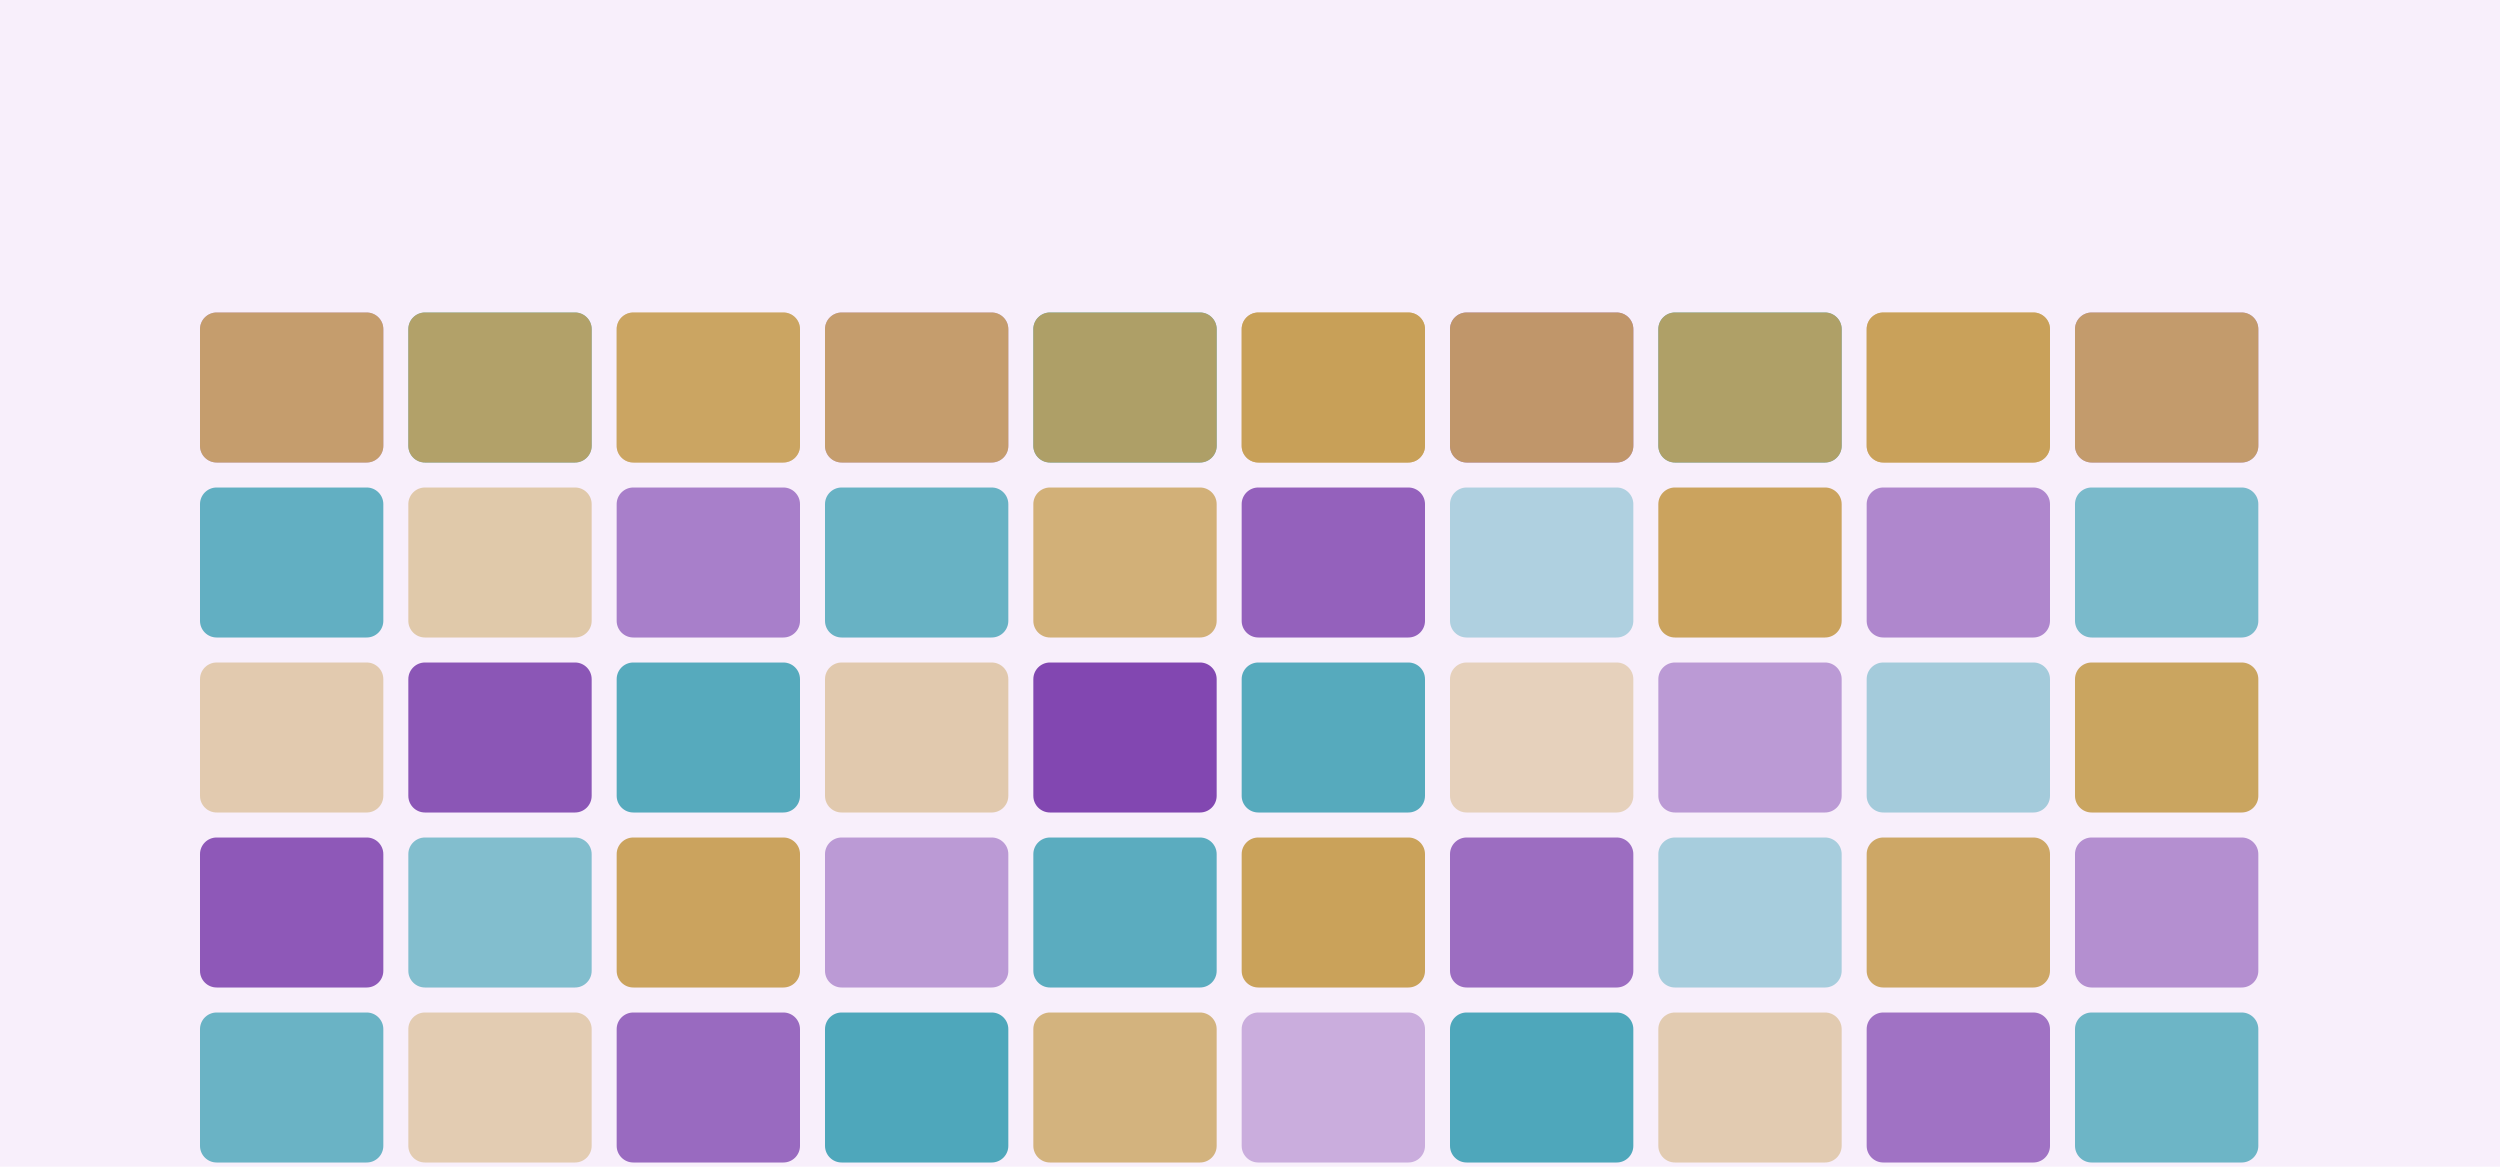
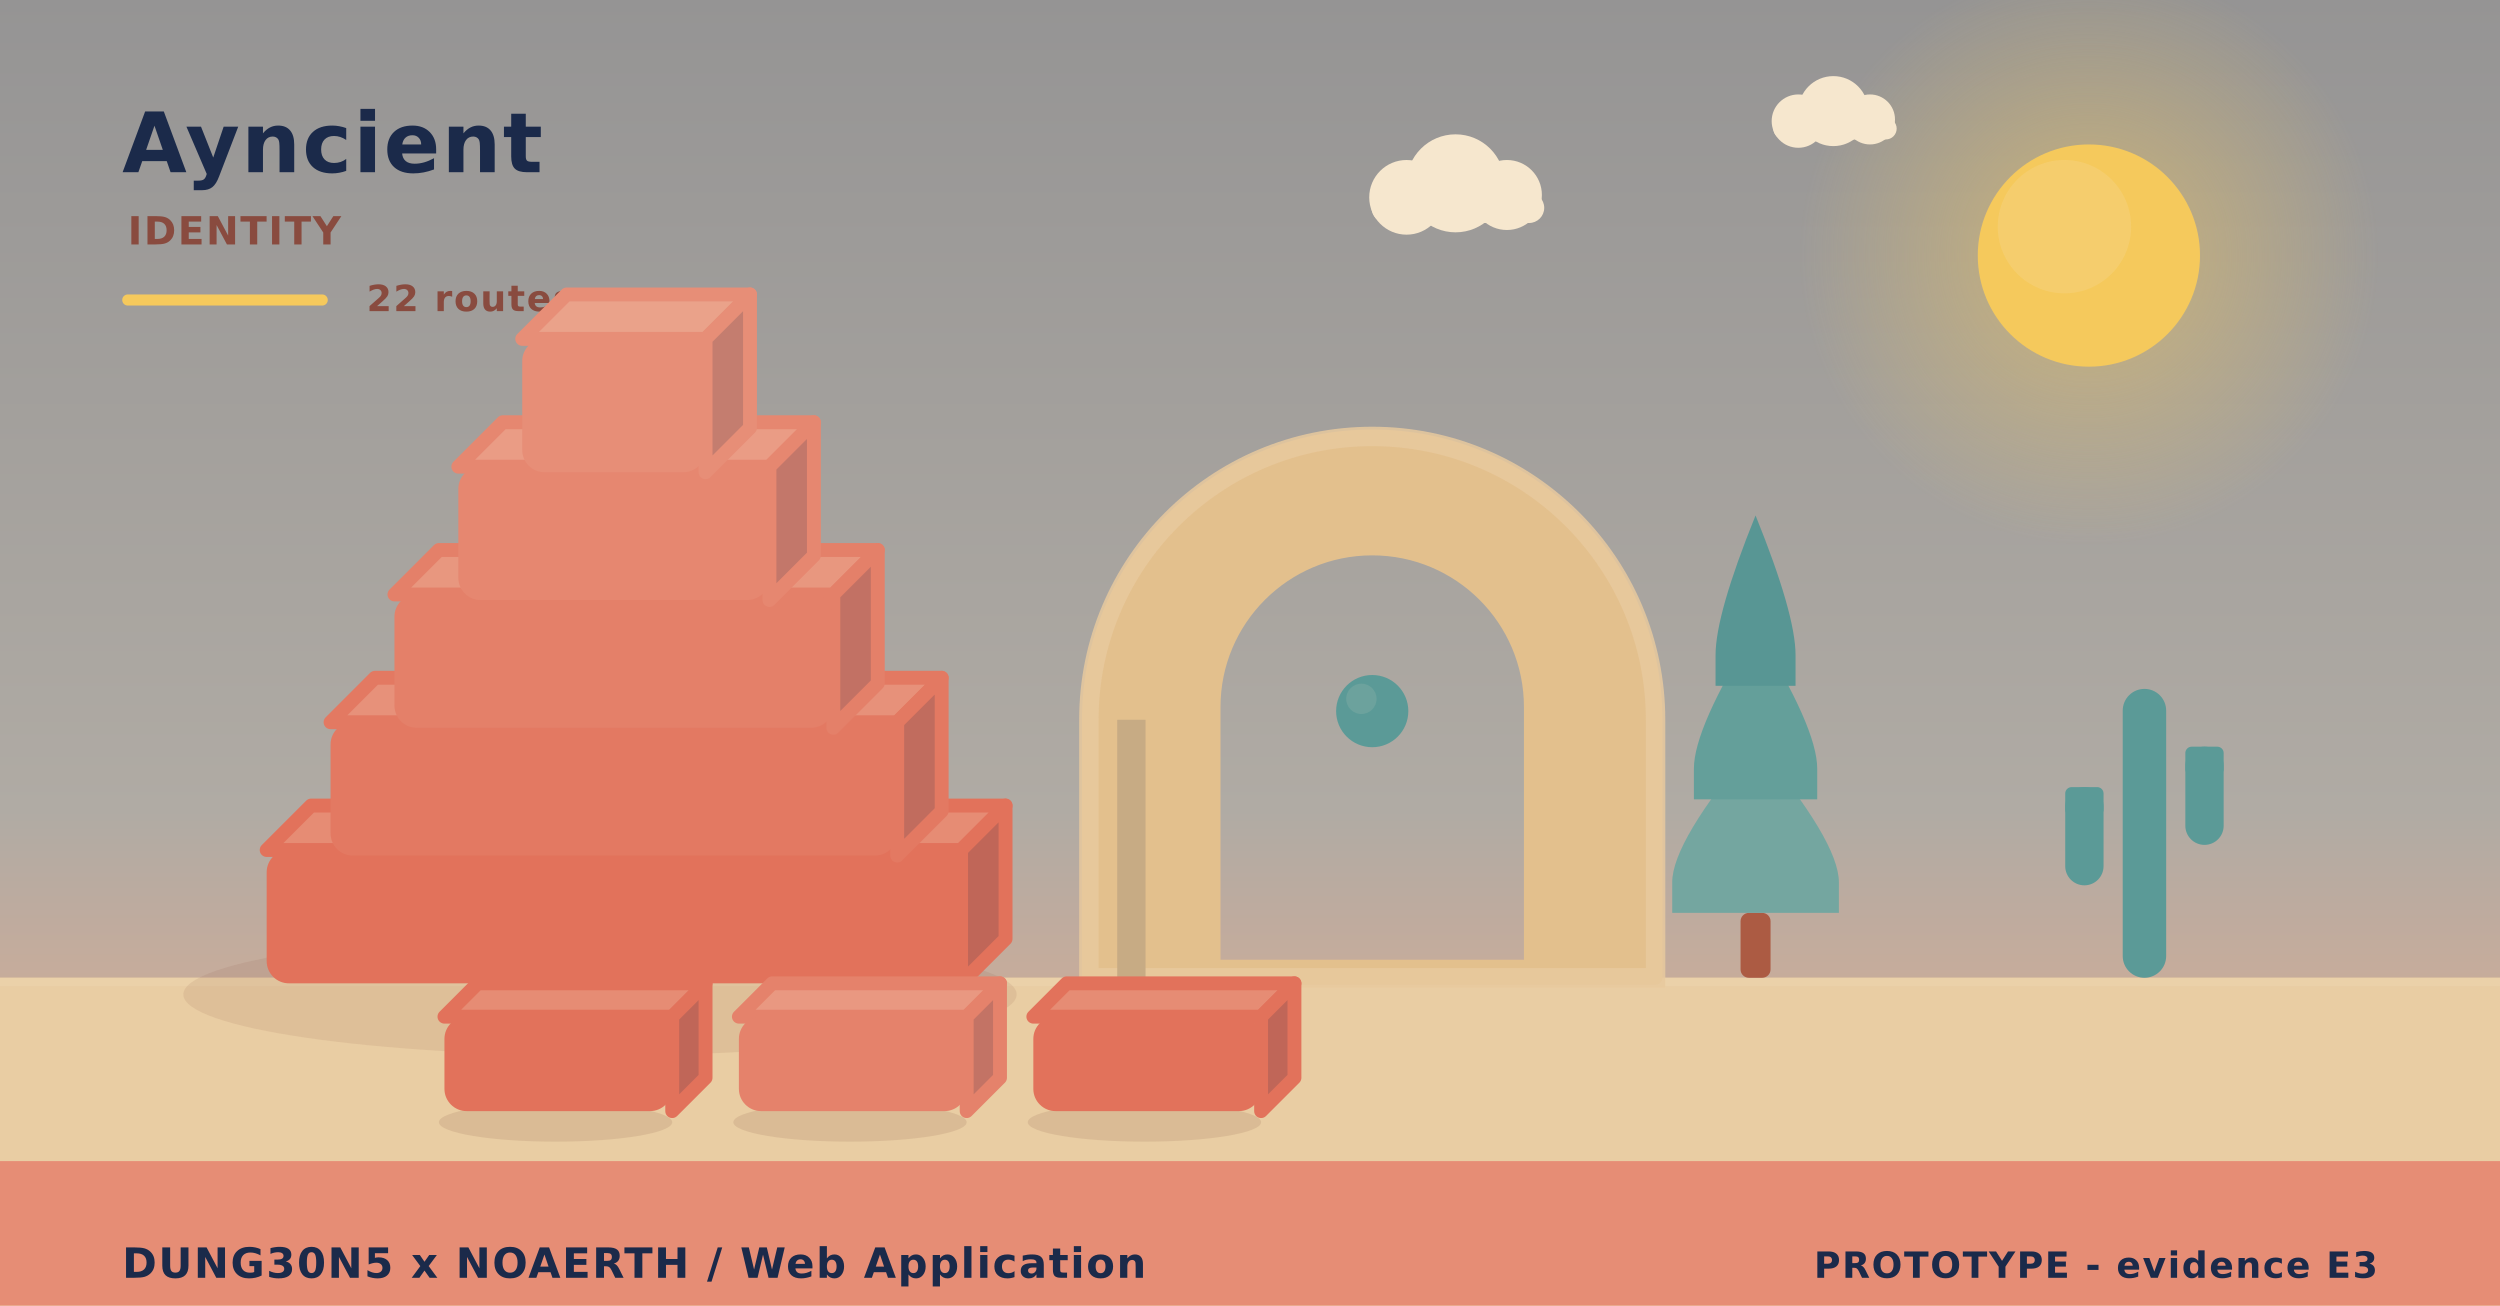
- <svg xmlns="http://www.w3.org/2000/svg" viewBox="0 0 1200 560" width="1200" height="560" role="img" aria-label="Ayncient hero">
-   <rect width="1200" height="560" fill="#f8effb" />
-   <defs>
-     <linearGradient id="gh" x1="0" y1="0" x2="1" y2="1">
-       <stop offset="0%" stop-color="#7a3dac" />
-       <stop offset="100%" stop-color="#389eb2" />
-     </linearGradient>
-   </defs>
-   <rect x="96.00" y="150.00" width="88.00" height="72.00" rx="8.00" fill="#7a3dac" opacity="0.47" />
-   <rect x="196.00" y="150.00" width="88.00" height="72.00" rx="8.00" fill="#389eb2" opacity="0.79" />
-   <rect x="296.00" y="150.00" width="88.00" height="72.00" rx="8.00" fill="#c79e52" opacity="0.54" />
-   <rect x="396.00" y="150.00" width="88.00" height="72.00" rx="8.00" fill="#7a3dac" opacity="0.47" />
-   <rect x="496.00" y="150.00" width="88.00" height="72.00" rx="8.00" fill="#389eb2" opacity="0.90" />
-   <rect x="596.00" y="150.00" width="88.00" height="72.00" rx="8.00" fill="#c79e52" opacity="0.84" />
-   <rect x="696.00" y="150.00" width="88.00" height="72.00" rx="8.00" fill="#7a3dac" opacity="0.67" />
-   <rect x="796.00" y="150.00" width="88.00" height="72.00" rx="8.00" fill="#389eb2" opacity="0.87" />
-   <rect x="896.00" y="150.00" width="88.00" height="72.00" rx="8.00" fill="#c79e52" opacity="0.78" />
-   <rect x="996.00" y="150.00" width="88.00" height="72.00" rx="8.00" fill="#7a3dac" opacity="0.54" />
-   <rect x="96.00" y="234.00" width="88.00" height="72.00" rx="8.00" fill="#389eb2" opacity="0.78" />
-   <rect x="196.00" y="234.00" width="88.00" height="72.00" rx="8.00" fill="#c79e52" opacity="0.48" />
-   <rect x="296.00" y="234.00" width="88.00" height="72.00" rx="8.00" fill="#7a3dac" opacity="0.63" />
-   <rect x="396.00" y="234.00" width="88.00" height="72.00" rx="8.00" fill="#389eb2" opacity="0.75" />
-   <rect x="496.00" y="234.00" width="88.00" height="72.00" rx="8.00" fill="#c79e52" opacity="0.77" />
-   <rect x="596.00" y="234.00" width="88.00" height="72.00" rx="8.00" fill="#7a3dac" opacity="0.80" />
-   <rect x="696.00" y="234.00" width="88.00" height="72.00" rx="8.00" fill="#389eb2" opacity="0.38" />
-   <rect x="796.00" y="234.00" width="88.00" height="72.00" rx="8.00" fill="#c79e52" opacity="0.93" />
-   <rect x="896.00" y="234.00" width="88.00" height="72.00" rx="8.00" fill="#7a3dac" opacity="0.58" />
-   <rect x="996.00" y="234.00" width="88.00" height="72.00" rx="8.00" fill="#389eb2" opacity="0.66" />
-   <rect x="96.00" y="318.00" width="88.00" height="72.00" rx="8.00" fill="#c79e52" opacity="0.45" />
-   <rect x="196.00" y="318.00" width="88.00" height="72.00" rx="8.00" fill="#7a3dac" opacity="0.86" />
-   <rect x="296.00" y="318.00" width="88.00" height="72.00" rx="8.00" fill="#389eb2" opacity="0.84" />
-   <rect x="396.00" y="318.00" width="88.00" height="72.00" rx="8.00" fill="#c79e52" opacity="0.46" />
-   <rect x="496.00" y="318.00" width="88.00" height="72.00" rx="8.00" fill="#7a3dac" opacity="0.94" />
-   <rect x="596.00" y="318.00" width="88.00" height="72.00" rx="8.00" fill="#389eb2" opacity="0.84" />
-   <rect x="696.00" y="318.00" width="88.00" height="72.00" rx="8.00" fill="#c79e52" opacity="0.37" />
-   <rect x="796.00" y="318.00" width="88.00" height="72.00" rx="8.00" fill="#7a3dac" opacity="0.48" />
-   <rect x="896.00" y="318.00" width="88.00" height="72.00" rx="8.00" fill="#389eb2" opacity="0.44" />
-   <rect x="996.00" y="318.00" width="88.00" height="72.00" rx="8.00" fill="#c79e52" opacity="0.92" />
-   <rect x="96.00" y="402.00" width="88.00" height="72.00" rx="8.00" fill="#7a3dac" opacity="0.84" />
-   <rect x="196.00" y="402.00" width="88.00" height="72.00" rx="8.00" fill="#389eb2" opacity="0.61" />
-   <rect x="296.00" y="402.00" width="88.00" height="72.00" rx="8.00" fill="#c79e52" opacity="0.93" />
-   <rect x="396.00" y="402.00" width="88.00" height="72.00" rx="8.00" fill="#7a3dac" opacity="0.48" />
-   <rect x="496.00" y="402.00" width="88.00" height="72.00" rx="8.00" fill="#389eb2" opacity="0.82" />
-   <rect x="596.00" y="402.00" width="88.00" height="72.00" rx="8.00" fill="#c79e52" opacity="0.95" />
-   <rect x="696.00" y="402.00" width="88.00" height="72.00" rx="8.00" fill="#7a3dac" opacity="0.73" />
-   <rect x="796.00" y="402.00" width="88.00" height="72.00" rx="8.00" fill="#389eb2" opacity="0.42" />
-   <rect x="896.00" y="402.00" width="88.00" height="72.00" rx="8.00" fill="#c79e52" opacity="0.88" />
-   <rect x="996.00" y="402.00" width="88.00" height="72.00" rx="8.00" fill="#7a3dac" opacity="0.54" />
-   <rect x="96.00" y="486.00" width="88.00" height="72.00" rx="8.00" fill="#389eb2" opacity="0.74" />
-   <rect x="196.00" y="486.00" width="88.00" height="72.00" rx="8.00" fill="#c79e52" opacity="0.43" />
-   <rect x="296.00" y="486.00" width="88.00" height="72.00" rx="8.00" fill="#7a3dac" opacity="0.75" />
-   <rect x="396.00" y="486.00" width="88.00" height="72.00" rx="8.00" fill="#389eb2" opacity="0.88" />
-   <rect x="496.00" y="486.00" width="88.00" height="72.00" rx="8.00" fill="#c79e52" opacity="0.74" />
-   <rect x="596.00" y="486.00" width="88.00" height="72.00" rx="8.00" fill="#7a3dac" opacity="0.37" />
-   <rect x="696.00" y="486.00" width="88.00" height="72.00" rx="8.00" fill="#389eb2" opacity="0.88" />
-   <rect x="796.00" y="486.00" width="88.00" height="72.00" rx="8.00" fill="#c79e52" opacity="0.44" />
-   <rect x="896.00" y="486.00" width="88.00" height="72.00" rx="8.00" fill="#7a3dac" opacity="0.70" />
-   <rect x="996.00" y="486.00" width="88.00" height="72.00" rx="8.00" fill="#389eb2" opacity="0.72" />
+ <svg xmlns="http://www.w3.org/2000/svg" width="900" height="470" viewBox="0 0 900 470" role="img" aria-label="Ayncient - identity">
+   <linearGradient id="skyh" x1="0" y1="0" x2="0" y2="1">
+     <stop offset="0" stop-color="#959494" />
+     <stop offset="0.62" stop-color="#b0aba4" />
+     <stop offset="1" stop-color="#f3ad8a" />
+   </linearGradient>
+   <rect width="900" height="470" fill="url(#skyh)" />
+   <radialGradient id="sunh">
+     <stop offset="0.35" stop-color="#f5c95c" stop-opacity="0.34" />
+     <stop offset="1" stop-color="#f5c95c" stop-opacity="0" />
+   </radialGradient>
+   <circle cx="752" cy="92" r="104" fill="url(#sunh)" />
+   <circle cx="752" cy="92" r="40" fill="#f5c95c" />
+   <circle cx="743.2" cy="81.6" r="24" fill="#f5d27e" opacity="0.5" />
  <g>
-     <rect x="96.00" y="150.00" width="88.00" height="72.00" rx="8.00" fill="#c79e52" opacity="0.80" />
-     <animate attributeName="opacity" values="0.25;1.0;0.25" dur="6.067s" begin="5.11s" repeatCount="indefinite" />
+     <circle cx="524" cy="66" r="17.64" fill="#f6e7ce" />
+     <circle cx="506.36" cy="71.04" r="13.44" fill="#f6e7ce" />
+     <circle cx="542.48" cy="70.2" r="12.6" fill="#f6e7ce" />
+     <rect x="493.76" y="69.36" width="62.16" height="10.92" rx="5.46" fill="#f6e7ce" />
+     <animateTransform attributeName="transform" type="translate" values="0 0;24 0;0 0" dur="36s" begin="0s" repeatCount="indefinite" />
  </g>
  <g>
-     <rect x="196.00" y="150.00" width="88.00" height="72.00" rx="8.00" fill="#c79e52" opacity="0.80" />
-     <animate attributeName="opacity" values="0.25;1.0;0.25" dur="6.067s" begin="5.43s" repeatCount="indefinite" />
+     <circle cx="660" cy="40" r="12.6" fill="#f6e7ce" />
+     <circle cx="647.4" cy="43.6" r="9.6" fill="#f6e7ce" />
+     <circle cx="673.2" cy="43" r="9" fill="#f6e7ce" />
+     <rect x="638.4" y="42.4" width="44.4" height="7.8" rx="3.9" fill="#f6e7ce" />
+     <animateTransform attributeName="transform" type="translate" values="0 0;-18 0;0 0" dur="46s" begin="3s" repeatCount="indefinite" />
+   </g>
+   <rect x="0" y="352" width="900" height="118" fill="#e9cda3" />
+   <rect x="0" y="352" width="900" height="3" fill="#ebd1a9" />
+   <text x="44" y="62" font-family="Verdana,DejaVu Sans,sans-serif" font-size="30" font-weight="700" letter-spacing="0.6" fill="#1b2a4a" text-anchor="start">Ayncient</text>
+   <text x="46" y="88" font-family="Verdana,DejaVu Sans,sans-serif" font-size="14" font-weight="700" letter-spacing="0.6" fill="#894b3f" text-anchor="start">IDENTITY</text>
+   <rect x="44" y="106" width="74" height="4" rx="2" fill="#f5c95c" />
+   <text x="132" y="112" font-family="Verdana,DejaVu Sans,sans-serif" font-size="13" font-weight="700" letter-spacing="0.6" fill="#894b3f" text-anchor="start">22 routes</text>
+   <ellipse cx="216" cy="358" rx="150" ry="22" fill="rgba(138,90,68,0.11)" />
+   <g>
+     <path d="M96,306 L346,306 L362,290 L112,290 Z" fill="#e68c74" stroke="#e2725b" stroke-width="5" stroke-linejoin="round" />
+     <path d="M346,306 L362,290 L362,338 L346,354 Z" fill="#c06658" stroke="#e2725b" stroke-width="5" stroke-linejoin="round" />
+     <rect x="96" y="306" width="250" height="48" rx="8" fill="#e2725b" />
+     <animateTransform attributeName="transform" type="translate" values="0 10;0 0" dur="0.9s" begin="0s" fill="freeze" />
  </g>
  <g>
-     <rect x="296.00" y="150.00" width="88.00" height="72.00" rx="8.00" fill="#c79e52" opacity="0.80" />
-     <animate attributeName="opacity" values="0.25;1.0;0.25" dur="6.067s" begin="5.75s" repeatCount="indefinite" />
+     <path d="M119,260 L323,260 L339,244 L135,244 Z" fill="#e7917a" stroke="#e37962" stroke-width="5" stroke-linejoin="round" />
+     <path d="M323,260 L339,244 L339,292 L323,308 Z" fill="#c16c5e" stroke="#e37962" stroke-width="5" stroke-linejoin="round" />
+     <rect x="119" y="260" width="204" height="48" rx="8" fill="#e37962" />
+     <animateTransform attributeName="transform" type="translate" values="0 10;0 0" dur="0.9s" begin="0.28s" fill="freeze" />
  </g>
  <g>
-     <rect x="396.00" y="150.00" width="88.00" height="72.00" rx="8.00" fill="#c79e52" opacity="0.80" />
-     <animate attributeName="opacity" values="0.25;1.0;0.25" dur="6.067s" begin="6.07s" repeatCount="indefinite" />
+     <path d="M142,214 L300,214 L316,198 L158,198 Z" fill="#e8977f" stroke="#e48069" stroke-width="5" stroke-linejoin="round" />
+     <path d="M300,214 L316,198 L316,246 L300,262 Z" fill="#c27164" stroke="#e48069" stroke-width="5" stroke-linejoin="round" />
+     <rect x="142" y="214" width="158" height="48" rx="8" fill="#e48069" />
+     <animateTransform attributeName="transform" type="translate" values="0 10;0 0" dur="0.9s" begin="0.56s" fill="freeze" />
  </g>
  <g>
-     <rect x="496.00" y="150.00" width="88.00" height="72.00" rx="8.00" fill="#c79e52" opacity="0.80" />
-     <animate attributeName="opacity" values="0.25;1.0;0.25" dur="6.067s" begin="6.39s" repeatCount="indefinite" />
+     <path d="M165,168 L277,168 L293,152 L181,152 Z" fill="#ea9c85" stroke="#e68770" stroke-width="5" stroke-linejoin="round" />
+     <path d="M277,168 L293,152 L293,200 L277,216 Z" fill="#c3776a" stroke="#e68770" stroke-width="5" stroke-linejoin="round" />
+     <rect x="165" y="168" width="112" height="48" rx="8" fill="#e68770" />
+     <animateTransform attributeName="transform" type="translate" values="0 10;0 0" dur="0.9s" begin="0.84s" fill="freeze" />
  </g>
  <g>
-     <rect x="596.00" y="150.00" width="88.00" height="72.00" rx="8.00" fill="#c79e52" opacity="0.80" />
-     <animate attributeName="opacity" values="0.25;1.0;0.25" dur="6.067s" begin="6.71s" repeatCount="indefinite" />
+     <path d="M188,122 L254,122 L270,106 L204,106 Z" fill="#eaa28a" stroke="#e78e77" stroke-width="5" stroke-linejoin="round" />
+     <path d="M254,122 L270,106 L270,154 L254,170 Z" fill="#c47d6f" stroke="#e78e77" stroke-width="5" stroke-linejoin="round" />
+     <rect x="188" y="122" width="66" height="48" rx="8" fill="#e78e77" />
+     <animateTransform attributeName="transform" type="translate" values="0 10;0 0" dur="0.9s" begin="1.12s" fill="freeze" />
  </g>
+   <path d="M392,352 L392,259.12 A102,102 0 0 1 596,259.12 L596,352 Z M436.88,348 L436.88,254.55 A57.12,57.12 0 0 1 551.12,254.55 L551.12,348 Z" fill="#e3c08d" fill-rule="evenodd" stroke="#e3c08d" stroke-width="5" stroke-linejoin="round" />
+   <path d="M392,352 L392,259.12 A102,102 0 0 1 596,259.12 L596,352 Z" fill="none" stroke="#e8c99d" stroke-width="7" stroke-linecap="round" opacity="0.85" />
+   <rect x="402.2" y="259.12" width="10.2" height="92.88" fill="#c7ab84" />
  <g>
-     <rect x="696.00" y="150.00" width="88.00" height="72.00" rx="8.00" fill="#c79e52" opacity="0.80" />
-     <animate attributeName="opacity" values="0.25;1.0;0.25" dur="6.067s" begin="7.03s" repeatCount="indefinite" />
+     <circle cx="494" cy="256" r="13" fill="#5b9a97" />
+     <circle cx="490.1" cy="251.58" r="5.46" fill="#7aa9a2" opacity="0.55" />
+     <animate attributeName="opacity" values="0.78;1;0.78" dur="5.2s" begin="0s" repeatCount="indefinite" />
  </g>
+   <rect x="626.6" y="328.64" width="10.8" height="23.36" rx="3" fill="#ac5b43" />
+   <path d="M632,267.32 Q602,302.89 602,317.6 Q602,328.64 602,328.64 L662,328.64 Q662,328.64 662,317.6 Q662,302.89 632,267.32 Z" fill="#74a6a0" />
+   <path d="M632,226.44 Q609.8,262.01 609.8,276.72 Q609.8,287.76 609.8,287.76 L654.2,287.76 Q654.2,287.76 654.2,276.72 Q654.2,262.01 632,226.44 Z" fill="#649f9a" />
+   <path d="M632,185.56 Q617.6,221.13 617.6,235.84 Q617.6,246.88 617.6,246.88 L646.4,246.88 Q646.4,246.88 646.4,235.84 Q646.4,221.13 632,185.56 Z" fill="#589694" />
+   <rect x="764.18" y="248" width="15.64" height="104" rx="7.82" fill="#5b9a97" />
+   <rect x="743.48" y="283.36" width="13.8" height="35.36" rx="6.9" fill="#5b9a97" />
+   <rect x="743.48" y="283.36" width="13.8" height="10.4" rx="2.3" fill="#5b9a97" />
+   <rect x="786.72" y="268.8" width="13.8" height="35.36" rx="6.9" fill="#5b9a97" />
+   <rect x="786.72" y="268.8" width="13.8" height="10.4" rx="2.3" fill="#5b9a97" />
+   <ellipse cx="200" cy="404" rx="42" ry="7" fill="rgba(138,90,68,0.15)" />
  <g>
-     <rect x="796.00" y="150.00" width="88.00" height="72.00" rx="8.00" fill="#c79e52" opacity="0.80" />
-     <animate attributeName="opacity" values="0.25;1.0;0.25" dur="6.067s" begin="7.35s" repeatCount="indefinite" />
+     <path d="M160,366 L242,366 L254,354 L172,354 Z" fill="#e68c74" stroke="#e2725b" stroke-width="5" stroke-linejoin="round" />
+     <path d="M242,366 L254,354 L254,388 L242,400 Z" fill="#c06658" stroke="#e2725b" stroke-width="5" stroke-linejoin="round" />
+     <rect x="160" y="366" width="82" height="34" rx="8" fill="#e2725b" />
+     <animateTransform attributeName="transform" type="translate" values="0 10;0 0" dur="0.7s" begin="0.8s" fill="freeze" />
  </g>
+   <ellipse cx="306" cy="404" rx="42" ry="7" fill="rgba(138,90,68,0.15)" />
  <g>
-     <rect x="896.00" y="150.00" width="88.00" height="72.00" rx="8.00" fill="#c79e52" opacity="0.80" />
-     <animate attributeName="opacity" values="0.25;1.0;0.25" dur="6.067s" begin="7.67s" repeatCount="indefinite" />
+     <path d="M266,366 L348,366 L360,354 L278,354 Z" fill="#e99881" stroke="#e5826b" stroke-width="5" stroke-linejoin="round" />
+     <path d="M348,366 L360,354 L360,388 L348,400 Z" fill="#c37365" stroke="#e5826b" stroke-width="5" stroke-linejoin="round" />
+     <rect x="266" y="366" width="82" height="34" rx="8" fill="#e5826b" />
+     <animateTransform attributeName="transform" type="translate" values="0 10;0 0" dur="0.7s" begin="0.95s" fill="freeze" />
  </g>
+   <ellipse cx="412" cy="404" rx="42" ry="7" fill="rgba(138,90,68,0.15)" />
  <g>
-     <rect x="996.00" y="150.00" width="88.00" height="72.00" rx="8.00" fill="#c79e52" opacity="0.80" />
-     <animate attributeName="opacity" values="0.25;1.0;0.25" dur="6.067s" begin="7.99s" repeatCount="indefinite" />
+     <path d="M372,366 L454,366 L466,354 L384,354 Z" fill="#e68c74" stroke="#e2725b" stroke-width="5" stroke-linejoin="round" />
+     <path d="M454,366 L466,354 L466,388 L454,400 Z" fill="#c06658" stroke="#e2725b" stroke-width="5" stroke-linejoin="round" />
+     <rect x="372" y="366" width="82" height="34" rx="8" fill="#e2725b" />
+     <animateTransform attributeName="transform" type="translate" values="0 10;0 0" dur="0.7s" begin="1.1s" fill="freeze" />
  </g>
+   <rect x="0" y="418" width="900" height="52" rx="0" fill="#e68972" opacity="0.94" />
+   <text x="44" y="460" font-family="Verdana,DejaVu Sans,sans-serif" font-size="15" font-weight="700" letter-spacing="0.6" fill="#1b2a4a" text-anchor="start">DUNG30N5 x NOAERTH  /  Web Application</text>
+   <text x="856" y="460" font-family="Verdana,DejaVu Sans,sans-serif" font-size="13" font-weight="700" letter-spacing="0.6" fill="#1b2a4a" text-anchor="end">PROTOTYPE  -  evidence E3</text>
</svg>
